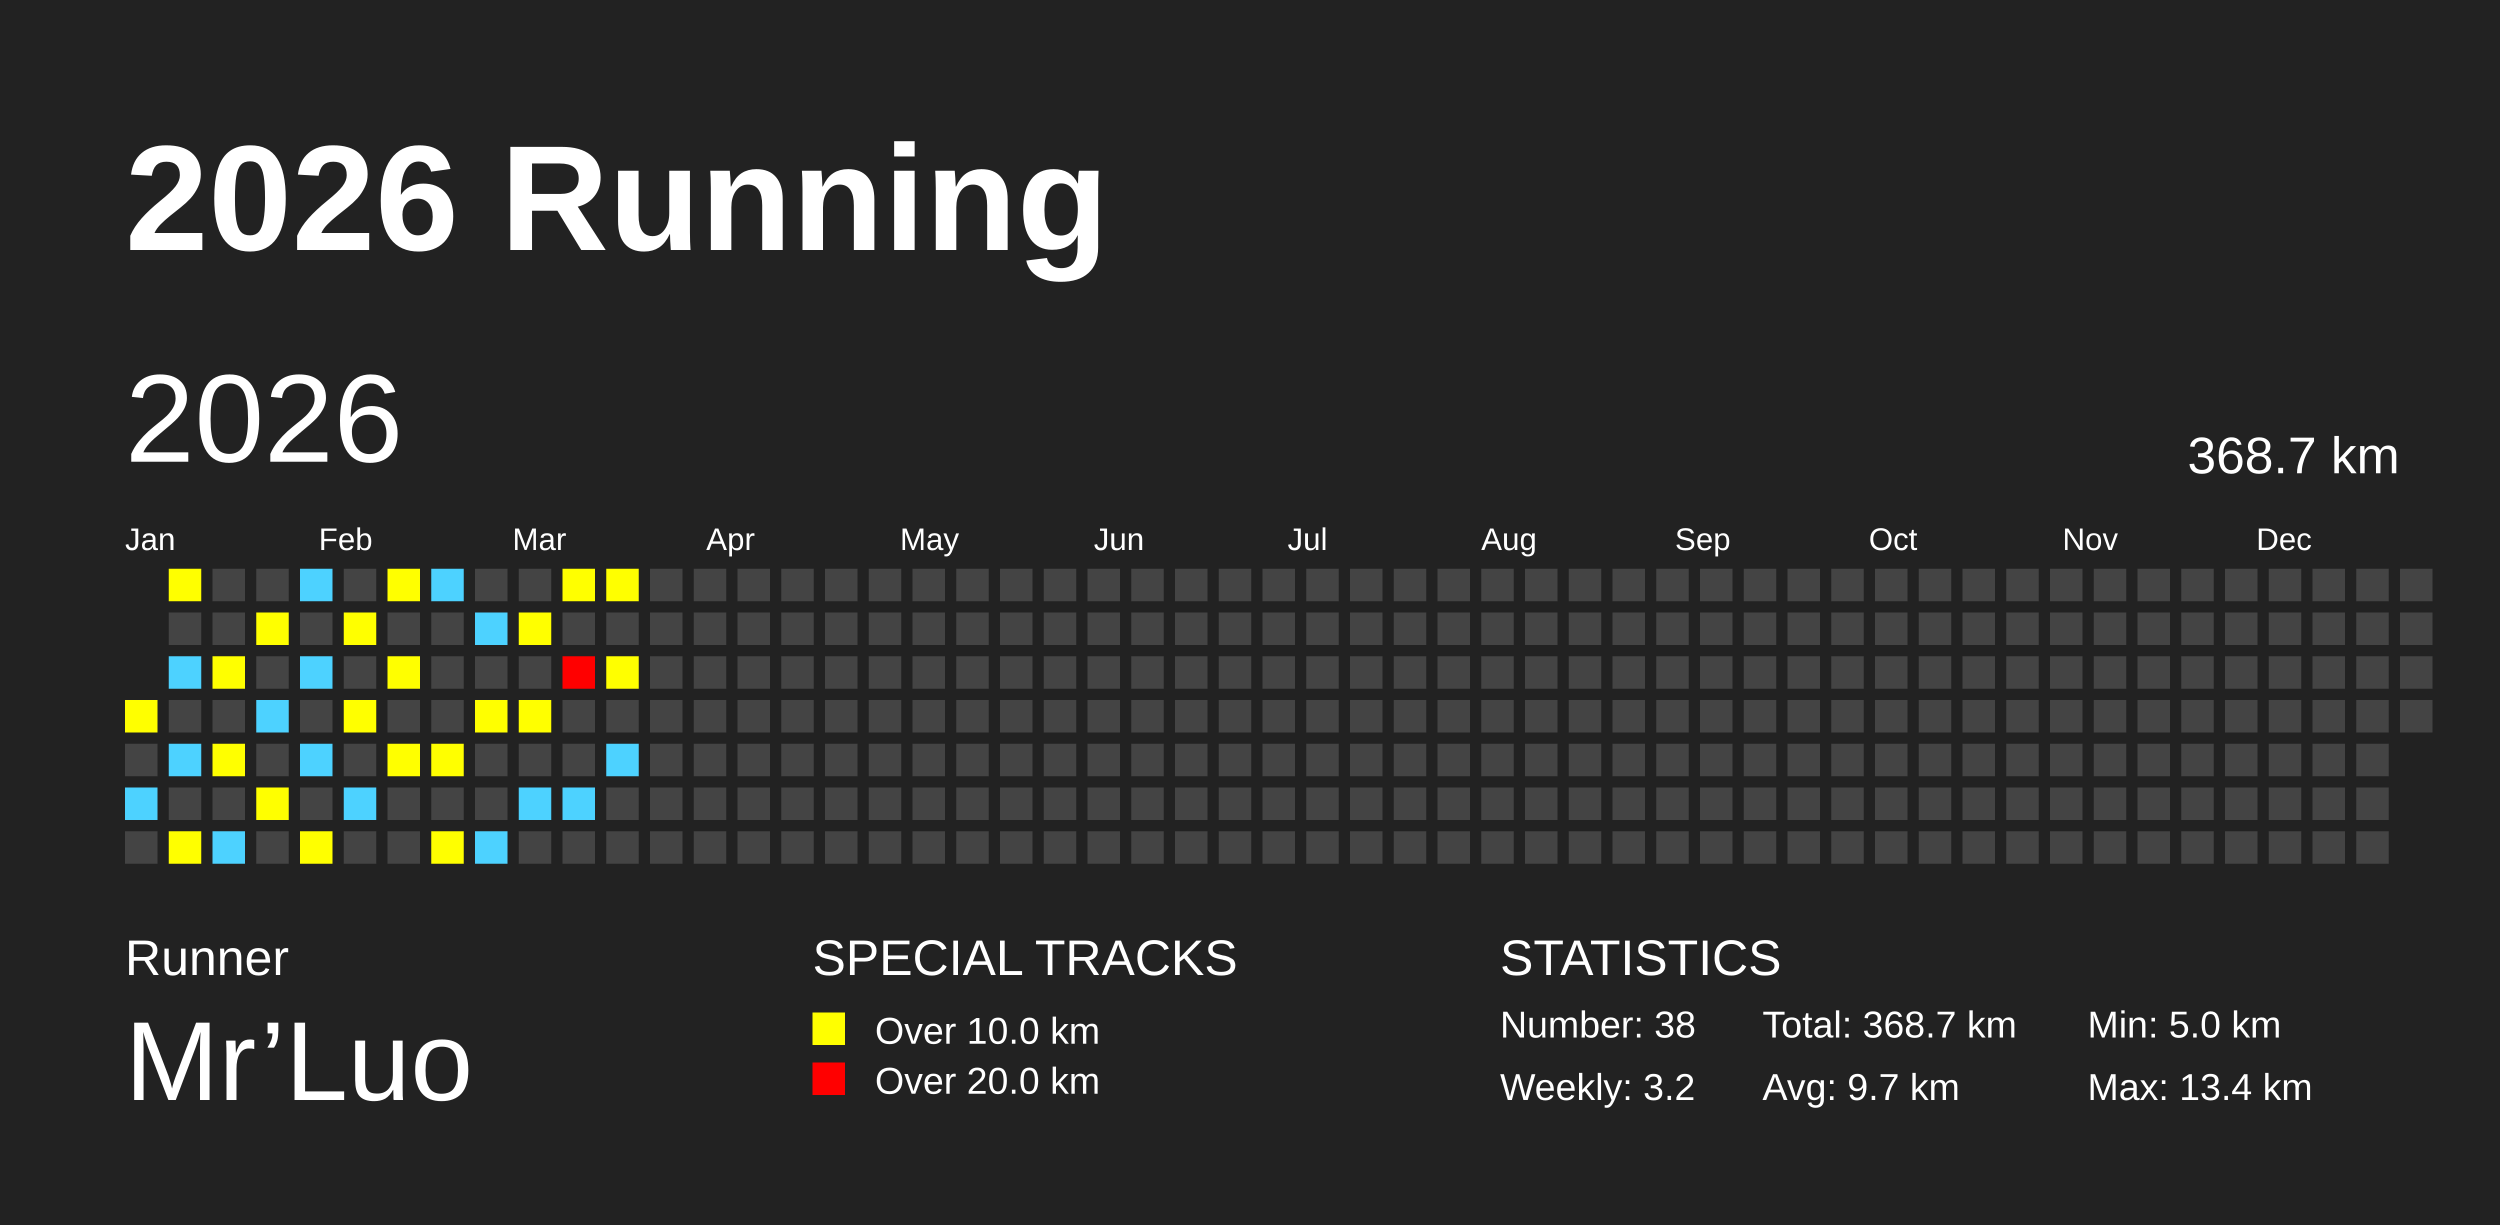
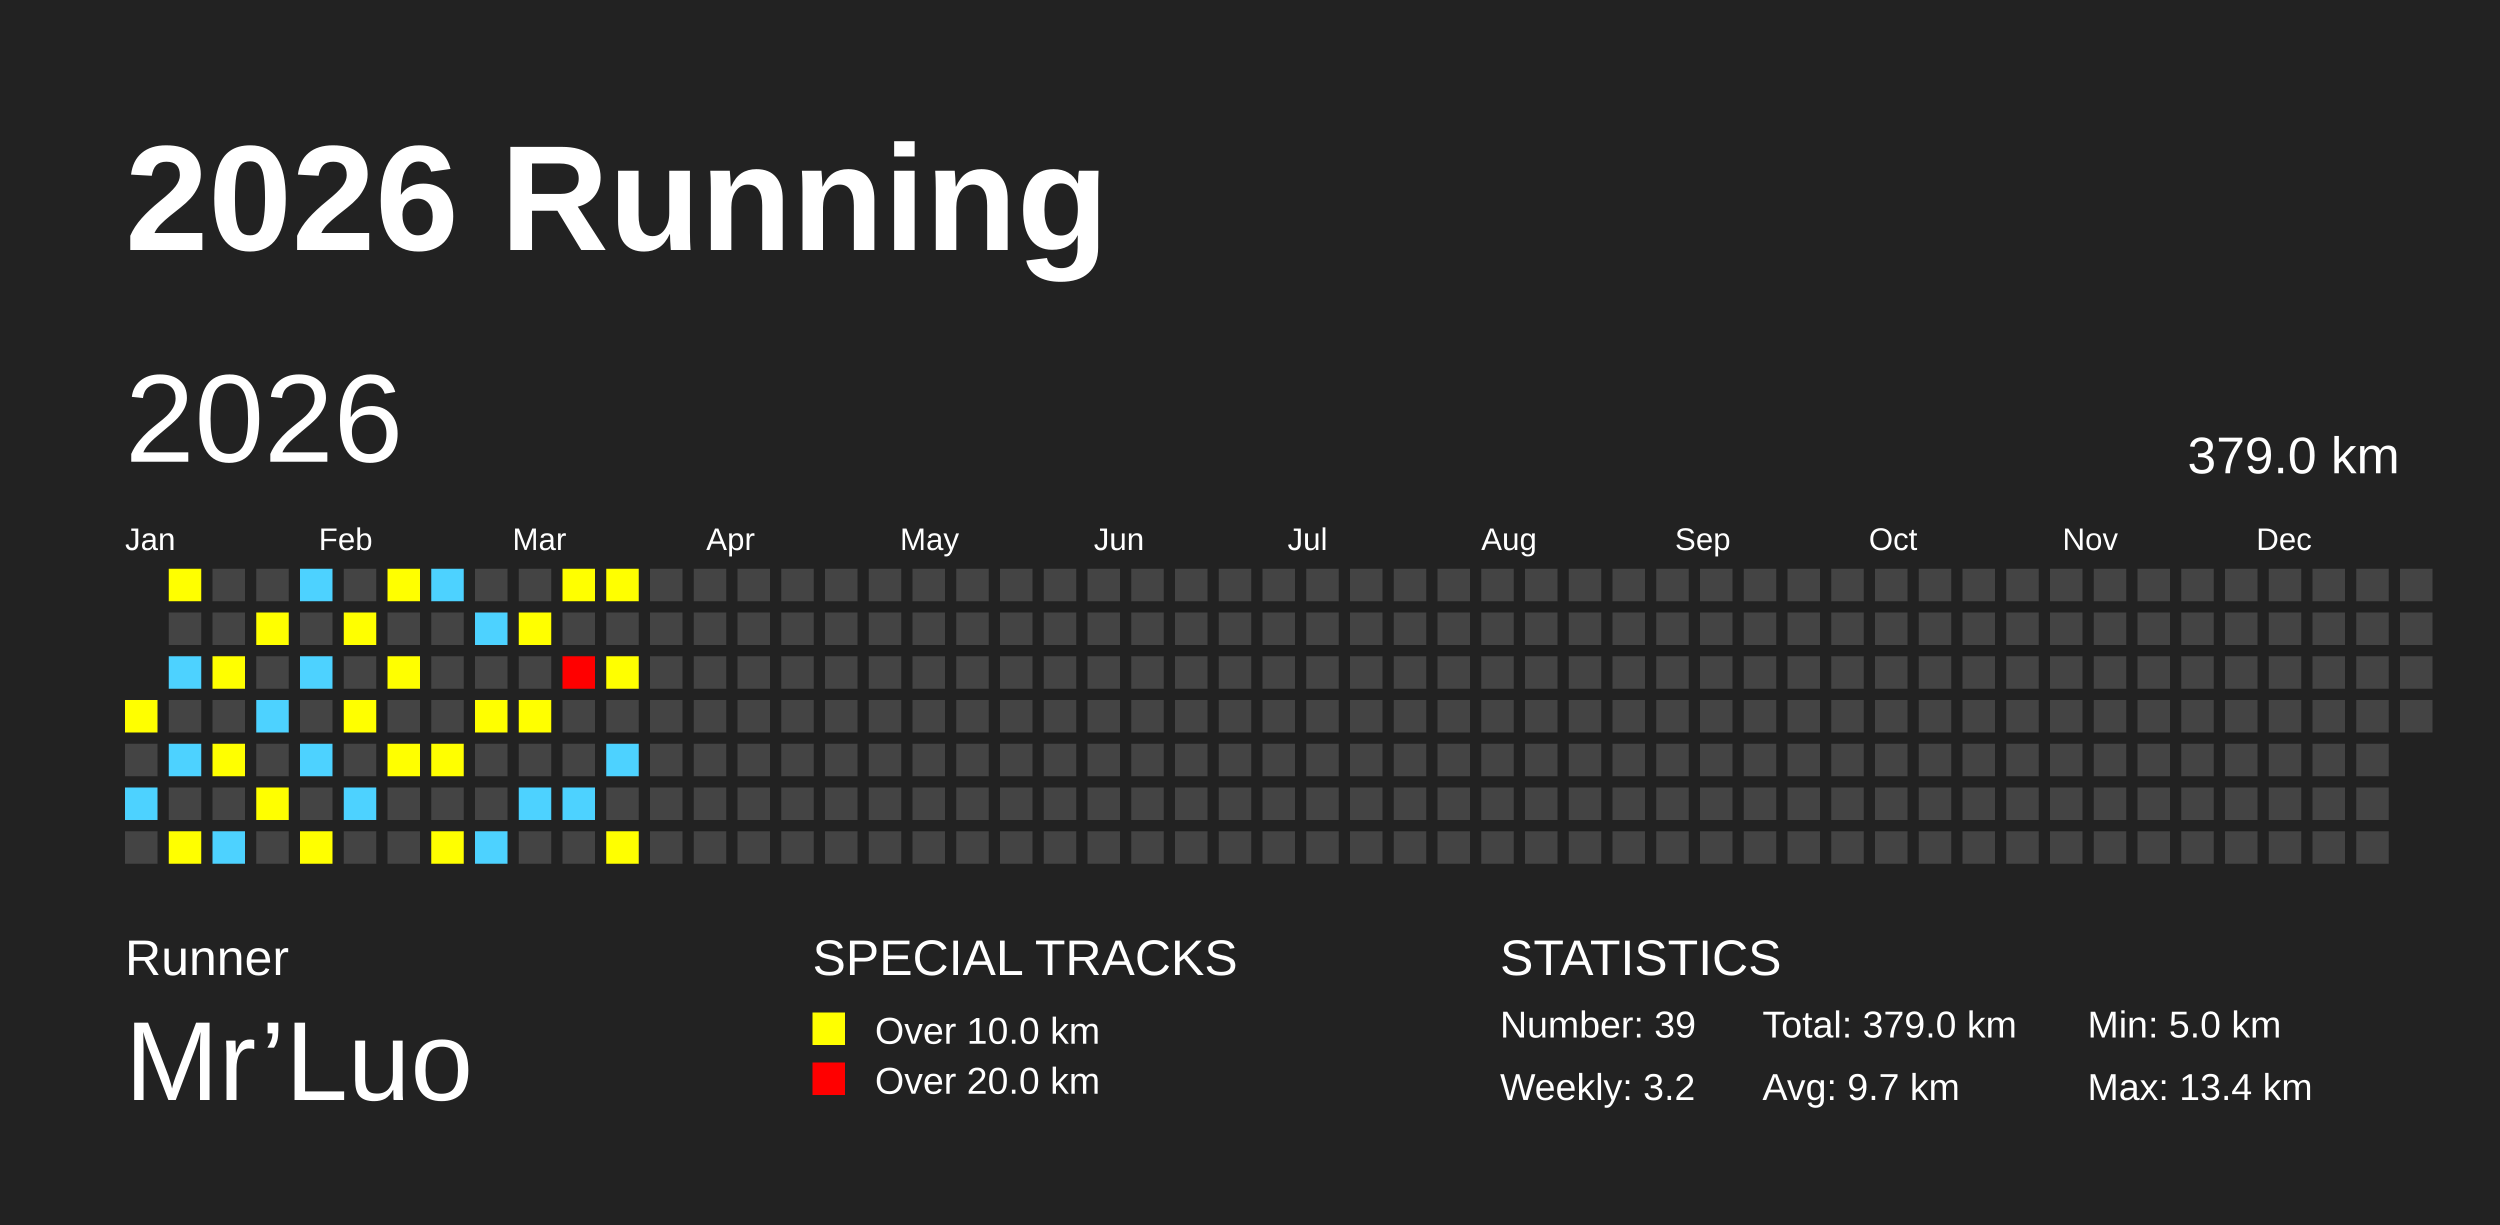
<svg xmlns="http://www.w3.org/2000/svg" baseProfile="full" height="98mm" version="1.1" viewBox="0,0,200,98" width="200mm">
  <defs />
  <rect fill="#222222" height="98" width="200" x="0" y="0" />
  <text fill="#FFFFFF" style="font-size:12px; font-family:Arial; font-weight:bold;" x="10" y="20">2026 Running</text>
  <text fill="#FFFFFF" style="font-size:4px; font-family:Arial" x="10" y="78">Runner</text>
  <text fill="#FFFFFF" style="font-size:9px; font-family:Arial" x="10" y="88">Mr’Luo</text>
  <text fill="#FFFFFF" style="font-size:4px; font-family:Arial" x="65" y="78">SPECIAL TRACKS</text>
  <rect fill="yellow" height="2.6" width="2.6" x="65" y="81" />
  <text fill="#FFFFFF" style="font-size:3px; font-family:Arial" x="70" y="83.5">Over 10.0 km</text>
  <rect fill="red" height="2.6" width="2.6" x="65" y="85" />
  <text fill="#FFFFFF" style="font-size:3px; font-family:Arial" x="70" y="87.5">Over 20.0 km</text>
  <text fill="#FFFFFF" style="font-size:4px; font-family:Arial" x="120" y="78">STATISTICS</text>
-   <text fill="#FFFFFF" style="font-size:3px; font-family:Arial" x="120" y="83">Number: 38</text>
+   <text fill="#FFFFFF" style="font-size:3px; font-family:Arial" x="120" y="83">Number: 39</text>
  <text fill="#FFFFFF" style="font-size:3px; font-family:Arial" x="120" y="88">Weekly: 3.2</text>
-   <text fill="#FFFFFF" style="font-size:3px; font-family:Arial" x="141" y="83">Total: 368.7 km</text>
+   <text fill="#FFFFFF" style="font-size:3px; font-family:Arial" x="141" y="83">Total: 379.0 km</text>
  <text fill="#FFFFFF" style="font-size:3px; font-family:Arial" x="141" y="88">Avg: 9.7 km</text>
  <text fill="#FFFFFF" style="font-size:3px; font-family:Arial" x="167" y="83">Min: 5.0 km</text>
  <text fill="#FFFFFF" style="font-size:3px; font-family:Arial" x="167" y="88">Max: 13.4 km</text>
  <text dominant-baseline="hanging" fill="#FFFFFF" style="font-size:10.0px; font-family:Arial;" x="10" y="30">2026</text>
-   <text dominant-baseline="hanging" fill="#FFFFFF" style="font-size:4.125px; font-family:Arial;" x="175" y="35">368.7 km</text>
+   <text dominant-baseline="hanging" fill="#FFFFFF" style="font-size:4.125px; font-family:Arial;" x="175" y="35">379.0 km</text>
  <text fill="#FFFFFF" style="font-size:2.5px; font-family:Arial" x="10.0" y="44">Jan</text>
  <text fill="#FFFFFF" style="font-size:2.5px; font-family:Arial" x="25.5" y="44">Feb</text>
  <text fill="#FFFFFF" style="font-size:2.5px; font-family:Arial" x="41.0" y="44">Mar</text>
  <text fill="#FFFFFF" style="font-size:2.5px; font-family:Arial" x="56.5" y="44">Apr</text>
  <text fill="#FFFFFF" style="font-size:2.5px; font-family:Arial" x="72.0" y="44">May</text>
  <text fill="#FFFFFF" style="font-size:2.5px; font-family:Arial" x="87.5" y="44">Jun</text>
  <text fill="#FFFFFF" style="font-size:2.5px; font-family:Arial" x="103.0" y="44">Jul</text>
  <text fill="#FFFFFF" style="font-size:2.5px; font-family:Arial" x="118.5" y="44">Aug</text>
  <text fill="#FFFFFF" style="font-size:2.5px; font-family:Arial" x="134.0" y="44">Sep</text>
  <text fill="#FFFFFF" style="font-size:2.5px; font-family:Arial" x="149.5" y="44">Oct</text>
  <text fill="#FFFFFF" style="font-size:2.5px; font-family:Arial" x="165.0" y="44">Nov</text>
  <text fill="#FFFFFF" style="font-size:2.5px; font-family:Arial" x="180.5" y="44">Dec</text>
  <rect fill="yellow" height="2.6" width="2.6" x="10.0" y="56.0" />
  <rect fill="#444444" height="2.6" width="2.6" x="10.0" y="59.5" />
  <rect fill="#4DD2FF" height="2.6" width="2.6" x="10.0" y="63.0" />
  <rect fill="#444444" height="2.6" width="2.6" x="10.0" y="66.5" />
  <rect fill="yellow" height="2.6" width="2.6" x="13.5" y="45.5" />
  <rect fill="#444444" height="2.6" width="2.6" x="13.5" y="49.0" />
  <rect fill="#4DD2FF" height="2.6" width="2.6" x="13.5" y="52.5" />
  <rect fill="#444444" height="2.6" width="2.6" x="13.5" y="56.0" />
  <rect fill="#4DD2FF" height="2.6" width="2.6" x="13.5" y="59.5" />
  <rect fill="#444444" height="2.6" width="2.6" x="13.5" y="63.0" />
  <rect fill="yellow" height="2.6" width="2.6" x="13.5" y="66.5" />
  <rect fill="#444444" height="2.6" width="2.6" x="17.0" y="45.5" />
  <rect fill="#444444" height="2.6" width="2.6" x="17.0" y="49.0" />
  <rect fill="yellow" height="2.6" width="2.6" x="17.0" y="52.5" />
  <rect fill="#444444" height="2.6" width="2.6" x="17.0" y="56.0" />
  <rect fill="yellow" height="2.6" width="2.6" x="17.0" y="59.5" />
  <rect fill="#444444" height="2.6" width="2.6" x="17.0" y="63.0" />
  <rect fill="#4DD2FF" height="2.6" width="2.6" x="17.0" y="66.5" />
  <rect fill="#444444" height="2.6" width="2.6" x="20.5" y="45.5" />
  <rect fill="yellow" height="2.6" width="2.6" x="20.5" y="49.0" />
  <rect fill="#444444" height="2.6" width="2.6" x="20.5" y="52.5" />
  <rect fill="#4DD2FF" height="2.6" width="2.6" x="20.5" y="56.0" />
  <rect fill="#444444" height="2.6" width="2.6" x="20.5" y="59.5" />
  <rect fill="yellow" height="2.6" width="2.6" x="20.5" y="63.0" />
  <rect fill="#444444" height="2.6" width="2.6" x="20.5" y="66.5" />
  <rect fill="#4DD2FF" height="2.6" width="2.6" x="24.0" y="45.5" />
  <rect fill="#444444" height="2.6" width="2.6" x="24.0" y="49.0" />
  <rect fill="#4DD2FF" height="2.6" width="2.6" x="24.0" y="52.5" />
  <rect fill="#444444" height="2.6" width="2.6" x="24.0" y="56.0" />
  <rect fill="#4DD2FF" height="2.6" width="2.6" x="24.0" y="59.5" />
  <rect fill="#444444" height="2.6" width="2.6" x="24.0" y="63.0" />
  <rect fill="yellow" height="2.6" width="2.6" x="24.0" y="66.5" />
  <rect fill="#444444" height="2.6" width="2.6" x="27.5" y="45.5" />
  <rect fill="yellow" height="2.6" width="2.6" x="27.5" y="49.0" />
  <rect fill="#444444" height="2.6" width="2.6" x="27.5" y="52.5" />
  <rect fill="yellow" height="2.6" width="2.6" x="27.5" y="56.0" />
  <rect fill="#444444" height="2.6" width="2.6" x="27.5" y="59.5" />
  <rect fill="#4DD2FF" height="2.6" width="2.6" x="27.5" y="63.0" />
  <rect fill="#444444" height="2.6" width="2.6" x="27.5" y="66.5" />
  <rect fill="yellow" height="2.6" width="2.6" x="31.0" y="45.5" />
  <rect fill="#444444" height="2.6" width="2.6" x="31.0" y="49.0" />
  <rect fill="yellow" height="2.6" width="2.6" x="31.0" y="52.5" />
  <rect fill="#444444" height="2.6" width="2.6" x="31.0" y="56.0" />
  <rect fill="yellow" height="2.6" width="2.6" x="31.0" y="59.5" />
  <rect fill="#444444" height="2.6" width="2.6" x="31.0" y="63.0" />
  <rect fill="#444444" height="2.6" width="2.6" x="31.0" y="66.5" />
  <rect fill="#4DD2FF" height="2.6" width="2.6" x="34.5" y="45.5" />
  <rect fill="#444444" height="2.6" width="2.6" x="34.5" y="49.0" />
  <rect fill="#444444" height="2.6" width="2.6" x="34.5" y="52.5" />
  <rect fill="#444444" height="2.6" width="2.6" x="34.5" y="56.0" />
  <rect fill="yellow" height="2.6" width="2.6" x="34.5" y="59.5" />
  <rect fill="#444444" height="2.6" width="2.6" x="34.5" y="63.0" />
  <rect fill="yellow" height="2.6" width="2.6" x="34.5" y="66.5" />
  <rect fill="#444444" height="2.6" width="2.6" x="38.0" y="45.5" />
  <rect fill="#4DD2FF" height="2.6" width="2.6" x="38.0" y="49.0" />
  <rect fill="#444444" height="2.6" width="2.6" x="38.0" y="52.5" />
  <rect fill="yellow" height="2.6" width="2.6" x="38.0" y="56.0" />
  <rect fill="#444444" height="2.6" width="2.6" x="38.0" y="59.5" />
  <rect fill="#444444" height="2.6" width="2.6" x="38.0" y="63.0" />
  <rect fill="#4DD2FF" height="2.6" width="2.6" x="38.0" y="66.5" />
  <rect fill="#444444" height="2.6" width="2.6" x="41.5" y="45.5" />
  <rect fill="yellow" height="2.6" width="2.6" x="41.5" y="49.0" />
  <rect fill="#444444" height="2.6" width="2.6" x="41.5" y="52.5" />
  <rect fill="yellow" height="2.6" width="2.6" x="41.5" y="56.0" />
  <rect fill="#444444" height="2.6" width="2.6" x="41.5" y="59.5" />
  <rect fill="#4DD2FF" height="2.6" width="2.6" x="41.5" y="63.0" />
  <rect fill="#444444" height="2.6" width="2.6" x="41.5" y="66.5" />
  <rect fill="yellow" height="2.6" width="2.6" x="45.0" y="45.5" />
  <rect fill="#444444" height="2.6" width="2.6" x="45.0" y="49.0" />
  <rect fill="red" height="2.6" width="2.6" x="45.0" y="52.5" />
  <rect fill="#444444" height="2.6" width="2.6" x="45.0" y="56.0" />
  <rect fill="#444444" height="2.6" width="2.6" x="45.0" y="59.5" />
  <rect fill="#4DD2FF" height="2.6" width="2.6" x="45.0" y="63.0" />
  <rect fill="#444444" height="2.6" width="2.6" x="45.0" y="66.5" />
  <rect fill="yellow" height="2.6" width="2.6" x="48.5" y="45.5" />
  <rect fill="#444444" height="2.6" width="2.6" x="48.5" y="49.0" />
  <rect fill="yellow" height="2.6" width="2.6" x="48.5" y="52.5" />
  <rect fill="#444444" height="2.6" width="2.6" x="48.5" y="56.0" />
  <rect fill="#4DD2FF" height="2.6" width="2.6" x="48.5" y="59.5" />
  <rect fill="#444444" height="2.6" width="2.6" x="48.5" y="63.0" />
-   <rect fill="#444444" height="2.6" width="2.6" x="48.5" y="66.5" />
+   <rect fill="yellow" height="2.6" width="2.6" x="48.5" y="66.5" />
  <rect fill="#444444" height="2.6" width="2.6" x="52.0" y="45.5" />
  <rect fill="#444444" height="2.6" width="2.6" x="52.0" y="49.0" />
  <rect fill="#444444" height="2.6" width="2.6" x="52.0" y="52.5" />
  <rect fill="#444444" height="2.6" width="2.6" x="52.0" y="56.0" />
  <rect fill="#444444" height="2.6" width="2.6" x="52.0" y="59.5" />
  <rect fill="#444444" height="2.6" width="2.6" x="52.0" y="63.0" />
  <rect fill="#444444" height="2.6" width="2.6" x="52.0" y="66.5" />
  <rect fill="#444444" height="2.6" width="2.6" x="55.5" y="45.5" />
  <rect fill="#444444" height="2.6" width="2.6" x="55.5" y="49.0" />
  <rect fill="#444444" height="2.6" width="2.6" x="55.5" y="52.5" />
  <rect fill="#444444" height="2.6" width="2.6" x="55.5" y="56.0" />
  <rect fill="#444444" height="2.6" width="2.6" x="55.5" y="59.5" />
  <rect fill="#444444" height="2.6" width="2.6" x="55.5" y="63.0" />
  <rect fill="#444444" height="2.6" width="2.6" x="55.5" y="66.5" />
  <rect fill="#444444" height="2.6" width="2.6" x="59.0" y="45.5" />
  <rect fill="#444444" height="2.6" width="2.6" x="59.0" y="49.0" />
  <rect fill="#444444" height="2.6" width="2.6" x="59.0" y="52.5" />
  <rect fill="#444444" height="2.6" width="2.6" x="59.0" y="56.0" />
  <rect fill="#444444" height="2.6" width="2.6" x="59.0" y="59.5" />
  <rect fill="#444444" height="2.6" width="2.6" x="59.0" y="63.0" />
  <rect fill="#444444" height="2.6" width="2.6" x="59.0" y="66.5" />
  <rect fill="#444444" height="2.6" width="2.6" x="62.5" y="45.5" />
  <rect fill="#444444" height="2.6" width="2.6" x="62.5" y="49.0" />
  <rect fill="#444444" height="2.6" width="2.6" x="62.5" y="52.5" />
  <rect fill="#444444" height="2.6" width="2.6" x="62.5" y="56.0" />
  <rect fill="#444444" height="2.6" width="2.6" x="62.5" y="59.5" />
  <rect fill="#444444" height="2.6" width="2.6" x="62.5" y="63.0" />
  <rect fill="#444444" height="2.6" width="2.6" x="62.5" y="66.5" />
  <rect fill="#444444" height="2.6" width="2.6" x="66.0" y="45.5" />
  <rect fill="#444444" height="2.6" width="2.6" x="66.0" y="49.0" />
  <rect fill="#444444" height="2.6" width="2.6" x="66.0" y="52.5" />
  <rect fill="#444444" height="2.6" width="2.6" x="66.0" y="56.0" />
  <rect fill="#444444" height="2.6" width="2.6" x="66.0" y="59.5" />
  <rect fill="#444444" height="2.6" width="2.6" x="66.0" y="63.0" />
  <rect fill="#444444" height="2.6" width="2.6" x="66.0" y="66.5" />
  <rect fill="#444444" height="2.6" width="2.6" x="69.5" y="45.5" />
  <rect fill="#444444" height="2.6" width="2.6" x="69.5" y="49.0" />
  <rect fill="#444444" height="2.6" width="2.6" x="69.5" y="52.5" />
  <rect fill="#444444" height="2.6" width="2.6" x="69.5" y="56.0" />
  <rect fill="#444444" height="2.6" width="2.6" x="69.5" y="59.5" />
  <rect fill="#444444" height="2.6" width="2.6" x="69.5" y="63.0" />
  <rect fill="#444444" height="2.6" width="2.6" x="69.5" y="66.5" />
  <rect fill="#444444" height="2.6" width="2.6" x="73.0" y="45.5" />
  <rect fill="#444444" height="2.6" width="2.6" x="73.0" y="49.0" />
  <rect fill="#444444" height="2.6" width="2.6" x="73.0" y="52.5" />
  <rect fill="#444444" height="2.6" width="2.6" x="73.0" y="56.0" />
  <rect fill="#444444" height="2.6" width="2.6" x="73.0" y="59.5" />
  <rect fill="#444444" height="2.6" width="2.6" x="73.0" y="63.0" />
  <rect fill="#444444" height="2.6" width="2.6" x="73.0" y="66.5" />
  <rect fill="#444444" height="2.6" width="2.6" x="76.5" y="45.5" />
  <rect fill="#444444" height="2.6" width="2.6" x="76.5" y="49.0" />
  <rect fill="#444444" height="2.6" width="2.6" x="76.5" y="52.5" />
  <rect fill="#444444" height="2.6" width="2.6" x="76.5" y="56.0" />
  <rect fill="#444444" height="2.6" width="2.6" x="76.5" y="59.5" />
  <rect fill="#444444" height="2.6" width="2.6" x="76.5" y="63.0" />
  <rect fill="#444444" height="2.6" width="2.6" x="76.5" y="66.5" />
  <rect fill="#444444" height="2.6" width="2.6" x="80.0" y="45.5" />
  <rect fill="#444444" height="2.6" width="2.6" x="80.0" y="49.0" />
  <rect fill="#444444" height="2.6" width="2.6" x="80.0" y="52.5" />
  <rect fill="#444444" height="2.6" width="2.6" x="80.0" y="56.0" />
  <rect fill="#444444" height="2.6" width="2.6" x="80.0" y="59.5" />
  <rect fill="#444444" height="2.6" width="2.6" x="80.0" y="63.0" />
  <rect fill="#444444" height="2.6" width="2.6" x="80.0" y="66.5" />
  <rect fill="#444444" height="2.6" width="2.6" x="83.5" y="45.5" />
  <rect fill="#444444" height="2.6" width="2.6" x="83.5" y="49.0" />
  <rect fill="#444444" height="2.6" width="2.6" x="83.5" y="52.5" />
  <rect fill="#444444" height="2.6" width="2.6" x="83.5" y="56.0" />
  <rect fill="#444444" height="2.6" width="2.6" x="83.5" y="59.5" />
  <rect fill="#444444" height="2.6" width="2.6" x="83.5" y="63.0" />
  <rect fill="#444444" height="2.6" width="2.6" x="83.5" y="66.5" />
  <rect fill="#444444" height="2.6" width="2.6" x="87.0" y="45.5" />
  <rect fill="#444444" height="2.6" width="2.6" x="87.0" y="49.0" />
  <rect fill="#444444" height="2.6" width="2.6" x="87.0" y="52.5" />
  <rect fill="#444444" height="2.6" width="2.6" x="87.0" y="56.0" />
  <rect fill="#444444" height="2.6" width="2.6" x="87.0" y="59.5" />
  <rect fill="#444444" height="2.6" width="2.6" x="87.0" y="63.0" />
  <rect fill="#444444" height="2.6" width="2.6" x="87.0" y="66.5" />
  <rect fill="#444444" height="2.6" width="2.6" x="90.5" y="45.5" />
  <rect fill="#444444" height="2.6" width="2.6" x="90.5" y="49.0" />
  <rect fill="#444444" height="2.6" width="2.6" x="90.5" y="52.5" />
  <rect fill="#444444" height="2.6" width="2.6" x="90.5" y="56.0" />
  <rect fill="#444444" height="2.6" width="2.6" x="90.5" y="59.5" />
  <rect fill="#444444" height="2.6" width="2.6" x="90.5" y="63.0" />
  <rect fill="#444444" height="2.6" width="2.6" x="90.5" y="66.5" />
  <rect fill="#444444" height="2.6" width="2.6" x="94.0" y="45.5" />
  <rect fill="#444444" height="2.6" width="2.6" x="94.0" y="49.0" />
  <rect fill="#444444" height="2.6" width="2.6" x="94.0" y="52.5" />
  <rect fill="#444444" height="2.6" width="2.6" x="94.0" y="56.0" />
  <rect fill="#444444" height="2.6" width="2.6" x="94.0" y="59.5" />
  <rect fill="#444444" height="2.6" width="2.6" x="94.0" y="63.0" />
  <rect fill="#444444" height="2.6" width="2.6" x="94.0" y="66.5" />
  <rect fill="#444444" height="2.6" width="2.6" x="97.5" y="45.5" />
  <rect fill="#444444" height="2.6" width="2.6" x="97.5" y="49.0" />
  <rect fill="#444444" height="2.6" width="2.6" x="97.5" y="52.5" />
  <rect fill="#444444" height="2.6" width="2.6" x="97.5" y="56.0" />
  <rect fill="#444444" height="2.6" width="2.6" x="97.5" y="59.5" />
  <rect fill="#444444" height="2.6" width="2.6" x="97.5" y="63.0" />
  <rect fill="#444444" height="2.6" width="2.6" x="97.5" y="66.5" />
  <rect fill="#444444" height="2.6" width="2.6" x="101.0" y="45.5" />
  <rect fill="#444444" height="2.6" width="2.6" x="101.0" y="49.0" />
  <rect fill="#444444" height="2.6" width="2.6" x="101.0" y="52.5" />
  <rect fill="#444444" height="2.6" width="2.6" x="101.0" y="56.0" />
  <rect fill="#444444" height="2.6" width="2.6" x="101.0" y="59.5" />
  <rect fill="#444444" height="2.6" width="2.6" x="101.0" y="63.0" />
  <rect fill="#444444" height="2.6" width="2.6" x="101.0" y="66.5" />
  <rect fill="#444444" height="2.6" width="2.6" x="104.5" y="45.5" />
  <rect fill="#444444" height="2.6" width="2.6" x="104.5" y="49.0" />
  <rect fill="#444444" height="2.6" width="2.6" x="104.5" y="52.5" />
  <rect fill="#444444" height="2.6" width="2.6" x="104.5" y="56.0" />
  <rect fill="#444444" height="2.6" width="2.6" x="104.5" y="59.5" />
  <rect fill="#444444" height="2.6" width="2.6" x="104.5" y="63.0" />
  <rect fill="#444444" height="2.6" width="2.6" x="104.5" y="66.5" />
  <rect fill="#444444" height="2.6" width="2.6" x="108.0" y="45.5" />
  <rect fill="#444444" height="2.6" width="2.6" x="108.0" y="49.0" />
  <rect fill="#444444" height="2.6" width="2.6" x="108.0" y="52.5" />
  <rect fill="#444444" height="2.6" width="2.6" x="108.0" y="56.0" />
  <rect fill="#444444" height="2.6" width="2.6" x="108.0" y="59.5" />
  <rect fill="#444444" height="2.6" width="2.6" x="108.0" y="63.0" />
  <rect fill="#444444" height="2.6" width="2.6" x="108.0" y="66.5" />
  <rect fill="#444444" height="2.6" width="2.6" x="111.5" y="45.5" />
  <rect fill="#444444" height="2.6" width="2.6" x="111.5" y="49.0" />
  <rect fill="#444444" height="2.6" width="2.6" x="111.5" y="52.5" />
  <rect fill="#444444" height="2.6" width="2.6" x="111.5" y="56.0" />
  <rect fill="#444444" height="2.6" width="2.6" x="111.5" y="59.5" />
  <rect fill="#444444" height="2.6" width="2.6" x="111.5" y="63.0" />
  <rect fill="#444444" height="2.6" width="2.6" x="111.5" y="66.5" />
  <rect fill="#444444" height="2.6" width="2.6" x="115.0" y="45.5" />
  <rect fill="#444444" height="2.6" width="2.6" x="115.0" y="49.0" />
  <rect fill="#444444" height="2.6" width="2.6" x="115.0" y="52.5" />
  <rect fill="#444444" height="2.6" width="2.6" x="115.0" y="56.0" />
  <rect fill="#444444" height="2.6" width="2.6" x="115.0" y="59.5" />
  <rect fill="#444444" height="2.6" width="2.6" x="115.0" y="63.0" />
  <rect fill="#444444" height="2.6" width="2.6" x="115.0" y="66.5" />
  <rect fill="#444444" height="2.6" width="2.6" x="118.5" y="45.5" />
  <rect fill="#444444" height="2.6" width="2.6" x="118.5" y="49.0" />
  <rect fill="#444444" height="2.6" width="2.6" x="118.5" y="52.5" />
  <rect fill="#444444" height="2.6" width="2.6" x="118.5" y="56.0" />
  <rect fill="#444444" height="2.6" width="2.6" x="118.5" y="59.5" />
  <rect fill="#444444" height="2.6" width="2.6" x="118.5" y="63.0" />
  <rect fill="#444444" height="2.6" width="2.6" x="118.5" y="66.5" />
  <rect fill="#444444" height="2.6" width="2.6" x="122.0" y="45.5" />
  <rect fill="#444444" height="2.6" width="2.6" x="122.0" y="49.0" />
  <rect fill="#444444" height="2.6" width="2.6" x="122.0" y="52.5" />
  <rect fill="#444444" height="2.6" width="2.6" x="122.0" y="56.0" />
  <rect fill="#444444" height="2.6" width="2.6" x="122.0" y="59.5" />
  <rect fill="#444444" height="2.6" width="2.6" x="122.0" y="63.0" />
  <rect fill="#444444" height="2.6" width="2.6" x="122.0" y="66.5" />
  <rect fill="#444444" height="2.6" width="2.6" x="125.5" y="45.5" />
  <rect fill="#444444" height="2.6" width="2.6" x="125.5" y="49.0" />
  <rect fill="#444444" height="2.6" width="2.6" x="125.5" y="52.5" />
  <rect fill="#444444" height="2.6" width="2.6" x="125.5" y="56.0" />
  <rect fill="#444444" height="2.6" width="2.6" x="125.5" y="59.5" />
  <rect fill="#444444" height="2.6" width="2.6" x="125.5" y="63.0" />
  <rect fill="#444444" height="2.6" width="2.6" x="125.5" y="66.5" />
  <rect fill="#444444" height="2.6" width="2.6" x="129.0" y="45.5" />
  <rect fill="#444444" height="2.6" width="2.6" x="129.0" y="49.0" />
  <rect fill="#444444" height="2.6" width="2.6" x="129.0" y="52.5" />
  <rect fill="#444444" height="2.6" width="2.6" x="129.0" y="56.0" />
  <rect fill="#444444" height="2.6" width="2.6" x="129.0" y="59.5" />
  <rect fill="#444444" height="2.6" width="2.6" x="129.0" y="63.0" />
  <rect fill="#444444" height="2.6" width="2.6" x="129.0" y="66.5" />
  <rect fill="#444444" height="2.6" width="2.6" x="132.5" y="45.5" />
  <rect fill="#444444" height="2.6" width="2.6" x="132.5" y="49.0" />
  <rect fill="#444444" height="2.6" width="2.6" x="132.5" y="52.5" />
  <rect fill="#444444" height="2.6" width="2.6" x="132.5" y="56.0" />
  <rect fill="#444444" height="2.6" width="2.6" x="132.5" y="59.5" />
  <rect fill="#444444" height="2.6" width="2.6" x="132.5" y="63.0" />
  <rect fill="#444444" height="2.6" width="2.6" x="132.5" y="66.5" />
  <rect fill="#444444" height="2.6" width="2.6" x="136.0" y="45.5" />
  <rect fill="#444444" height="2.6" width="2.6" x="136.0" y="49.0" />
  <rect fill="#444444" height="2.6" width="2.6" x="136.0" y="52.5" />
  <rect fill="#444444" height="2.6" width="2.6" x="136.0" y="56.0" />
  <rect fill="#444444" height="2.6" width="2.6" x="136.0" y="59.5" />
  <rect fill="#444444" height="2.6" width="2.6" x="136.0" y="63.0" />
  <rect fill="#444444" height="2.6" width="2.6" x="136.0" y="66.5" />
  <rect fill="#444444" height="2.6" width="2.6" x="139.5" y="45.5" />
  <rect fill="#444444" height="2.6" width="2.6" x="139.5" y="49.0" />
  <rect fill="#444444" height="2.6" width="2.6" x="139.5" y="52.5" />
  <rect fill="#444444" height="2.6" width="2.6" x="139.5" y="56.0" />
  <rect fill="#444444" height="2.6" width="2.6" x="139.5" y="59.5" />
  <rect fill="#444444" height="2.6" width="2.6" x="139.5" y="63.0" />
  <rect fill="#444444" height="2.6" width="2.6" x="139.5" y="66.5" />
  <rect fill="#444444" height="2.6" width="2.6" x="143.0" y="45.5" />
  <rect fill="#444444" height="2.6" width="2.6" x="143.0" y="49.0" />
  <rect fill="#444444" height="2.6" width="2.6" x="143.0" y="52.5" />
  <rect fill="#444444" height="2.6" width="2.6" x="143.0" y="56.0" />
  <rect fill="#444444" height="2.6" width="2.6" x="143.0" y="59.5" />
  <rect fill="#444444" height="2.6" width="2.6" x="143.0" y="63.0" />
  <rect fill="#444444" height="2.6" width="2.6" x="143.0" y="66.5" />
  <rect fill="#444444" height="2.6" width="2.6" x="146.5" y="45.5" />
  <rect fill="#444444" height="2.6" width="2.6" x="146.5" y="49.0" />
  <rect fill="#444444" height="2.6" width="2.6" x="146.5" y="52.5" />
  <rect fill="#444444" height="2.6" width="2.6" x="146.5" y="56.0" />
  <rect fill="#444444" height="2.6" width="2.6" x="146.5" y="59.5" />
  <rect fill="#444444" height="2.6" width="2.6" x="146.5" y="63.0" />
  <rect fill="#444444" height="2.6" width="2.6" x="146.5" y="66.5" />
  <rect fill="#444444" height="2.6" width="2.6" x="150.0" y="45.5" />
  <rect fill="#444444" height="2.6" width="2.6" x="150.0" y="49.0" />
  <rect fill="#444444" height="2.6" width="2.6" x="150.0" y="52.5" />
  <rect fill="#444444" height="2.6" width="2.6" x="150.0" y="56.0" />
  <rect fill="#444444" height="2.6" width="2.6" x="150.0" y="59.5" />
  <rect fill="#444444" height="2.6" width="2.6" x="150.0" y="63.0" />
  <rect fill="#444444" height="2.6" width="2.6" x="150.0" y="66.5" />
  <rect fill="#444444" height="2.6" width="2.6" x="153.5" y="45.5" />
  <rect fill="#444444" height="2.6" width="2.6" x="153.5" y="49.0" />
  <rect fill="#444444" height="2.6" width="2.6" x="153.5" y="52.5" />
  <rect fill="#444444" height="2.6" width="2.6" x="153.5" y="56.0" />
  <rect fill="#444444" height="2.6" width="2.6" x="153.5" y="59.5" />
  <rect fill="#444444" height="2.6" width="2.6" x="153.5" y="63.0" />
  <rect fill="#444444" height="2.6" width="2.6" x="153.5" y="66.5" />
  <rect fill="#444444" height="2.6" width="2.6" x="157.0" y="45.5" />
  <rect fill="#444444" height="2.6" width="2.6" x="157.0" y="49.0" />
  <rect fill="#444444" height="2.6" width="2.6" x="157.0" y="52.5" />
  <rect fill="#444444" height="2.6" width="2.6" x="157.0" y="56.0" />
  <rect fill="#444444" height="2.6" width="2.6" x="157.0" y="59.5" />
  <rect fill="#444444" height="2.6" width="2.6" x="157.0" y="63.0" />
  <rect fill="#444444" height="2.6" width="2.6" x="157.0" y="66.5" />
  <rect fill="#444444" height="2.6" width="2.6" x="160.5" y="45.5" />
  <rect fill="#444444" height="2.6" width="2.6" x="160.5" y="49.0" />
  <rect fill="#444444" height="2.6" width="2.6" x="160.5" y="52.5" />
  <rect fill="#444444" height="2.6" width="2.6" x="160.5" y="56.0" />
  <rect fill="#444444" height="2.6" width="2.6" x="160.5" y="59.5" />
  <rect fill="#444444" height="2.6" width="2.6" x="160.5" y="63.0" />
  <rect fill="#444444" height="2.6" width="2.6" x="160.5" y="66.5" />
  <rect fill="#444444" height="2.6" width="2.6" x="164.0" y="45.5" />
  <rect fill="#444444" height="2.6" width="2.6" x="164.0" y="49.0" />
  <rect fill="#444444" height="2.6" width="2.6" x="164.0" y="52.5" />
  <rect fill="#444444" height="2.6" width="2.6" x="164.0" y="56.0" />
  <rect fill="#444444" height="2.6" width="2.6" x="164.0" y="59.5" />
  <rect fill="#444444" height="2.6" width="2.6" x="164.0" y="63.0" />
  <rect fill="#444444" height="2.6" width="2.6" x="164.0" y="66.5" />
  <rect fill="#444444" height="2.6" width="2.6" x="167.5" y="45.5" />
  <rect fill="#444444" height="2.6" width="2.6" x="167.5" y="49.0" />
  <rect fill="#444444" height="2.6" width="2.6" x="167.5" y="52.5" />
  <rect fill="#444444" height="2.6" width="2.6" x="167.5" y="56.0" />
  <rect fill="#444444" height="2.6" width="2.6" x="167.5" y="59.5" />
  <rect fill="#444444" height="2.6" width="2.6" x="167.5" y="63.0" />
  <rect fill="#444444" height="2.6" width="2.6" x="167.5" y="66.5" />
  <rect fill="#444444" height="2.6" width="2.6" x="171.0" y="45.5" />
  <rect fill="#444444" height="2.6" width="2.6" x="171.0" y="49.0" />
  <rect fill="#444444" height="2.6" width="2.6" x="171.0" y="52.5" />
  <rect fill="#444444" height="2.6" width="2.6" x="171.0" y="56.0" />
  <rect fill="#444444" height="2.6" width="2.6" x="171.0" y="59.5" />
  <rect fill="#444444" height="2.6" width="2.6" x="171.0" y="63.0" />
  <rect fill="#444444" height="2.6" width="2.6" x="171.0" y="66.5" />
  <rect fill="#444444" height="2.6" width="2.6" x="174.5" y="45.5" />
  <rect fill="#444444" height="2.6" width="2.6" x="174.5" y="49.0" />
  <rect fill="#444444" height="2.6" width="2.6" x="174.5" y="52.5" />
  <rect fill="#444444" height="2.6" width="2.6" x="174.5" y="56.0" />
  <rect fill="#444444" height="2.6" width="2.6" x="174.5" y="59.5" />
  <rect fill="#444444" height="2.6" width="2.6" x="174.5" y="63.0" />
  <rect fill="#444444" height="2.6" width="2.6" x="174.5" y="66.5" />
  <rect fill="#444444" height="2.6" width="2.6" x="178.0" y="45.5" />
  <rect fill="#444444" height="2.6" width="2.6" x="178.0" y="49.0" />
  <rect fill="#444444" height="2.6" width="2.6" x="178.0" y="52.5" />
  <rect fill="#444444" height="2.6" width="2.6" x="178.0" y="56.0" />
  <rect fill="#444444" height="2.6" width="2.6" x="178.0" y="59.5" />
  <rect fill="#444444" height="2.6" width="2.6" x="178.0" y="63.0" />
  <rect fill="#444444" height="2.6" width="2.6" x="178.0" y="66.5" />
  <rect fill="#444444" height="2.6" width="2.6" x="181.5" y="45.5" />
  <rect fill="#444444" height="2.6" width="2.6" x="181.5" y="49.0" />
  <rect fill="#444444" height="2.6" width="2.6" x="181.5" y="52.5" />
  <rect fill="#444444" height="2.6" width="2.6" x="181.5" y="56.0" />
  <rect fill="#444444" height="2.6" width="2.6" x="181.5" y="59.5" />
  <rect fill="#444444" height="2.6" width="2.6" x="181.5" y="63.0" />
  <rect fill="#444444" height="2.6" width="2.6" x="181.5" y="66.5" />
  <rect fill="#444444" height="2.6" width="2.6" x="185.0" y="45.5" />
  <rect fill="#444444" height="2.6" width="2.6" x="185.0" y="49.0" />
  <rect fill="#444444" height="2.6" width="2.6" x="185.0" y="52.5" />
  <rect fill="#444444" height="2.6" width="2.6" x="185.0" y="56.0" />
  <rect fill="#444444" height="2.6" width="2.6" x="185.0" y="59.5" />
  <rect fill="#444444" height="2.6" width="2.6" x="185.0" y="63.0" />
  <rect fill="#444444" height="2.6" width="2.6" x="185.0" y="66.5" />
  <rect fill="#444444" height="2.6" width="2.6" x="188.5" y="45.5" />
  <rect fill="#444444" height="2.6" width="2.6" x="188.5" y="49.0" />
  <rect fill="#444444" height="2.6" width="2.6" x="188.5" y="52.5" />
  <rect fill="#444444" height="2.6" width="2.6" x="188.5" y="56.0" />
  <rect fill="#444444" height="2.6" width="2.6" x="188.5" y="59.5" />
  <rect fill="#444444" height="2.6" width="2.6" x="188.5" y="63.0" />
  <rect fill="#444444" height="2.6" width="2.6" x="188.5" y="66.5" />
  <rect fill="#444444" height="2.6" width="2.6" x="192.0" y="45.5" />
  <rect fill="#444444" height="2.6" width="2.6" x="192.0" y="49.0" />
  <rect fill="#444444" height="2.6" width="2.6" x="192.0" y="52.5" />
  <rect fill="#444444" height="2.6" width="2.6" x="192.0" y="56.0" />
</svg>
